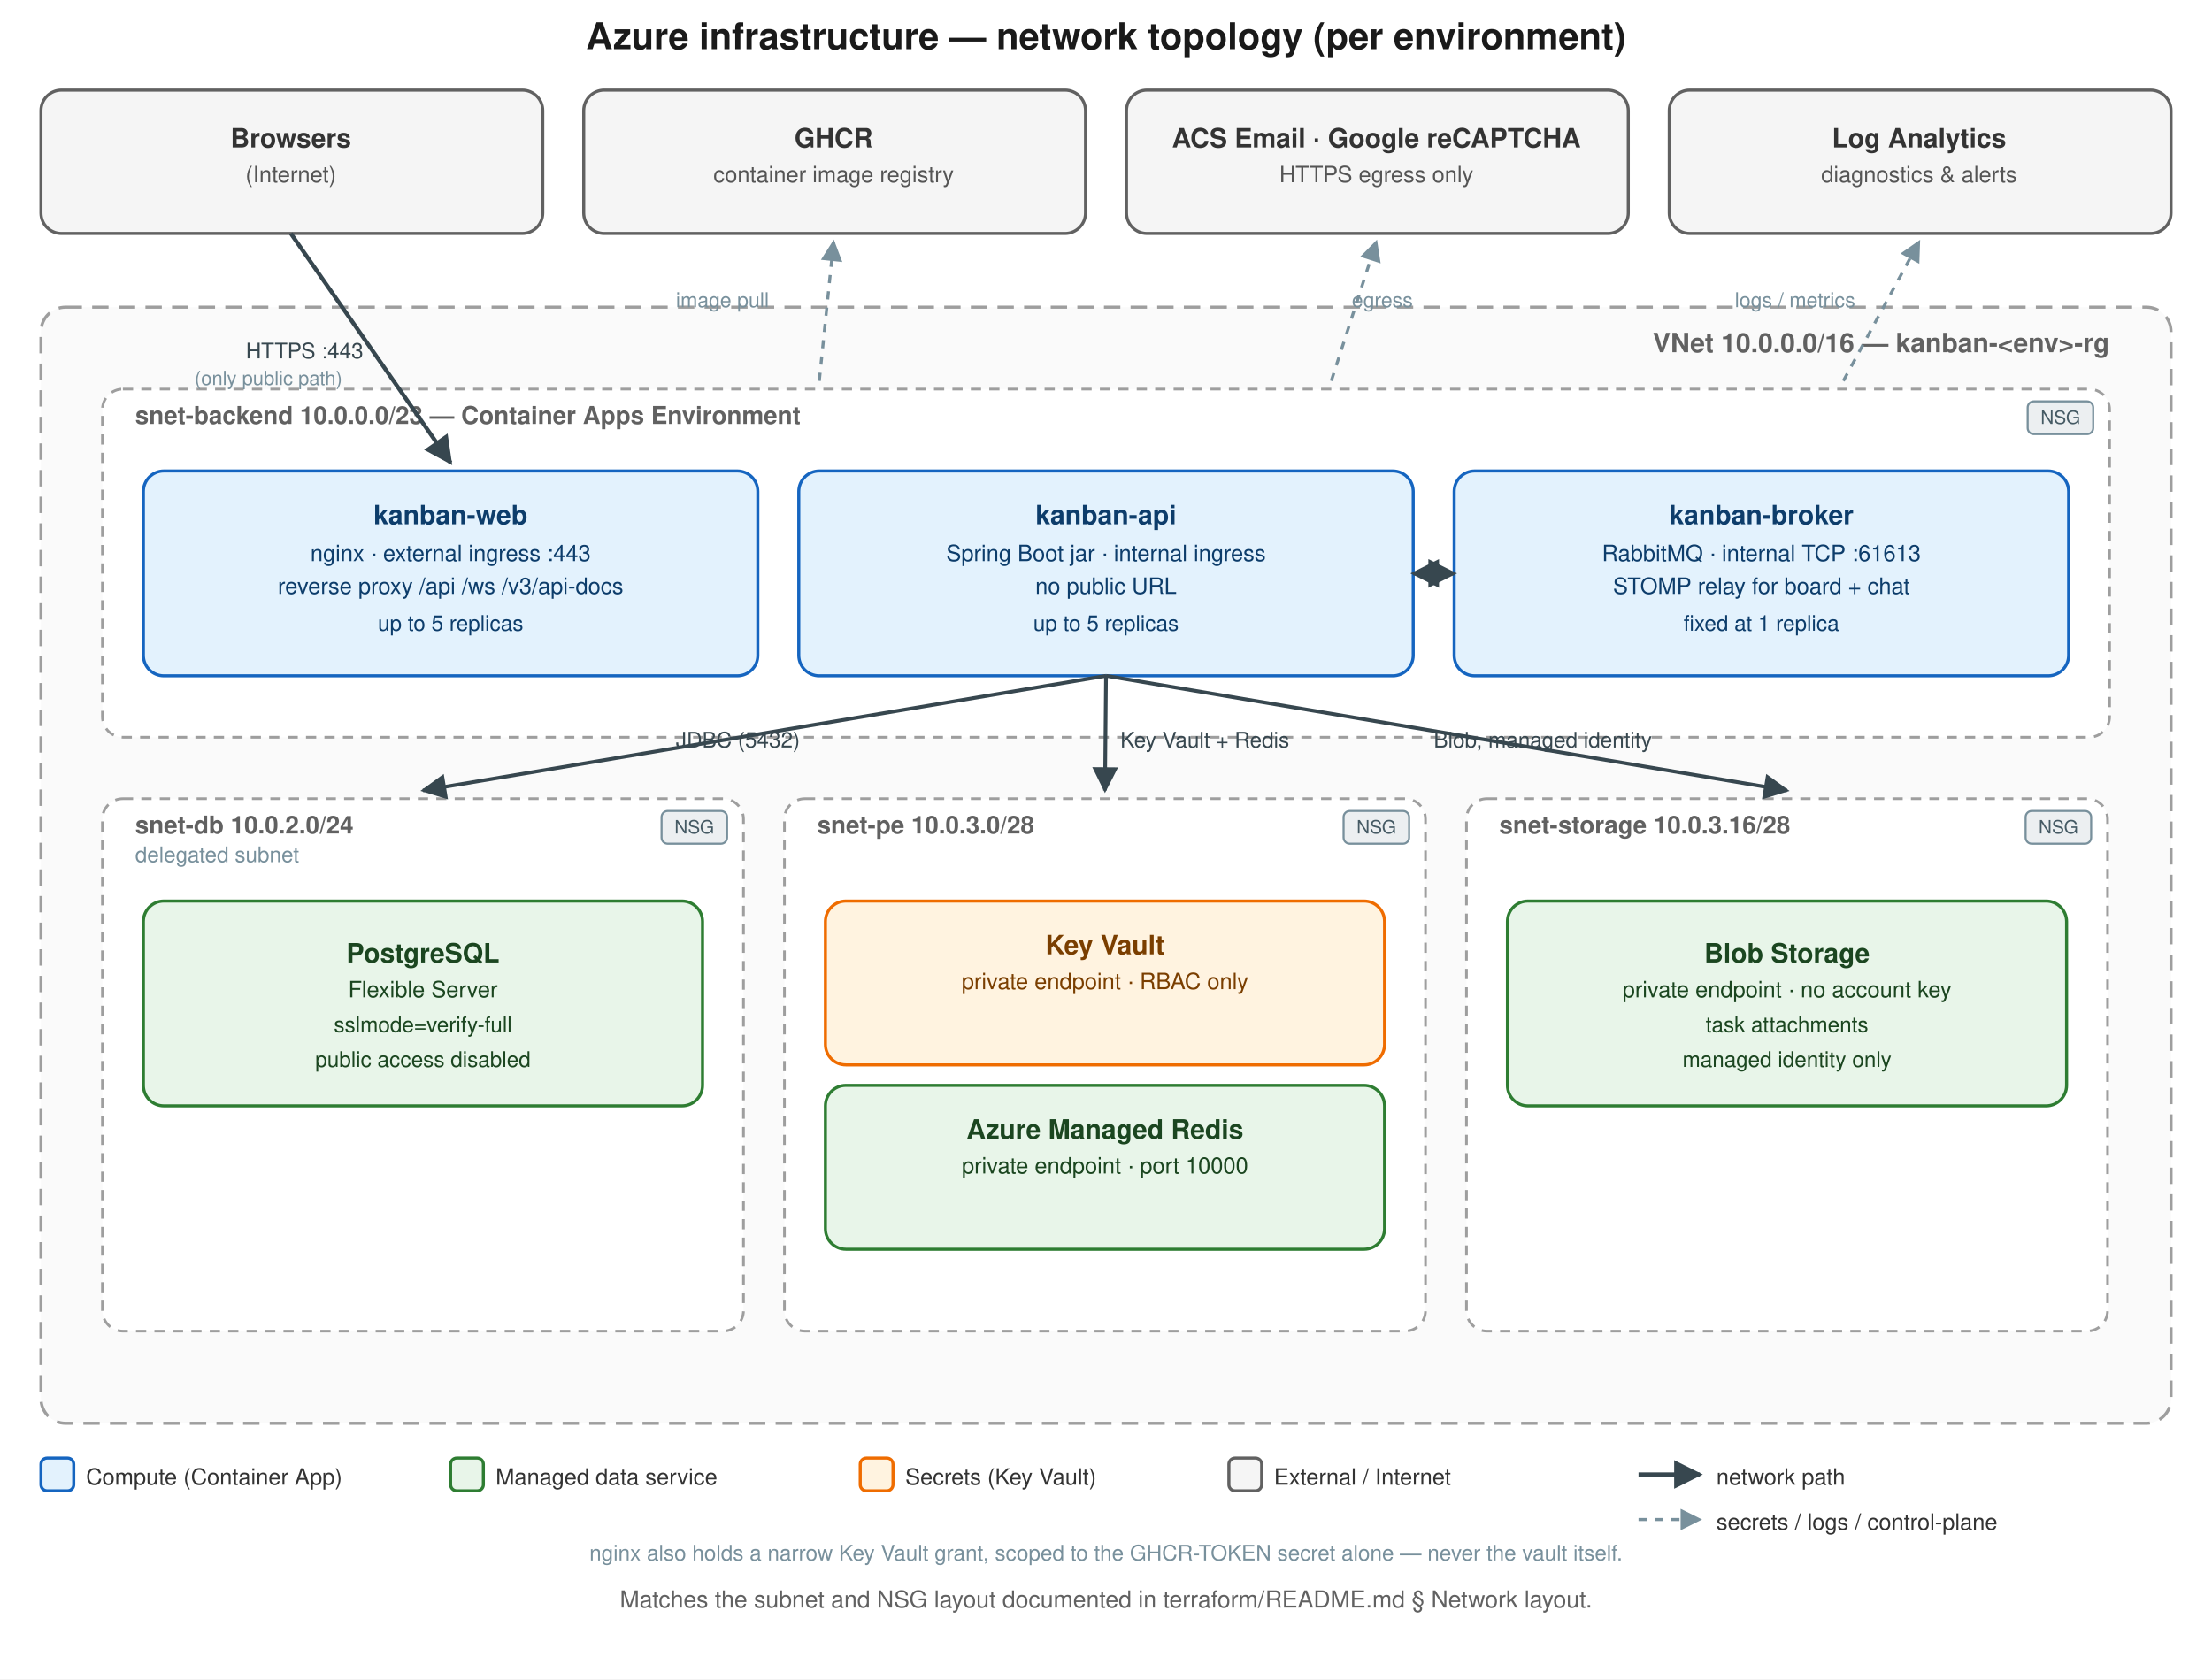
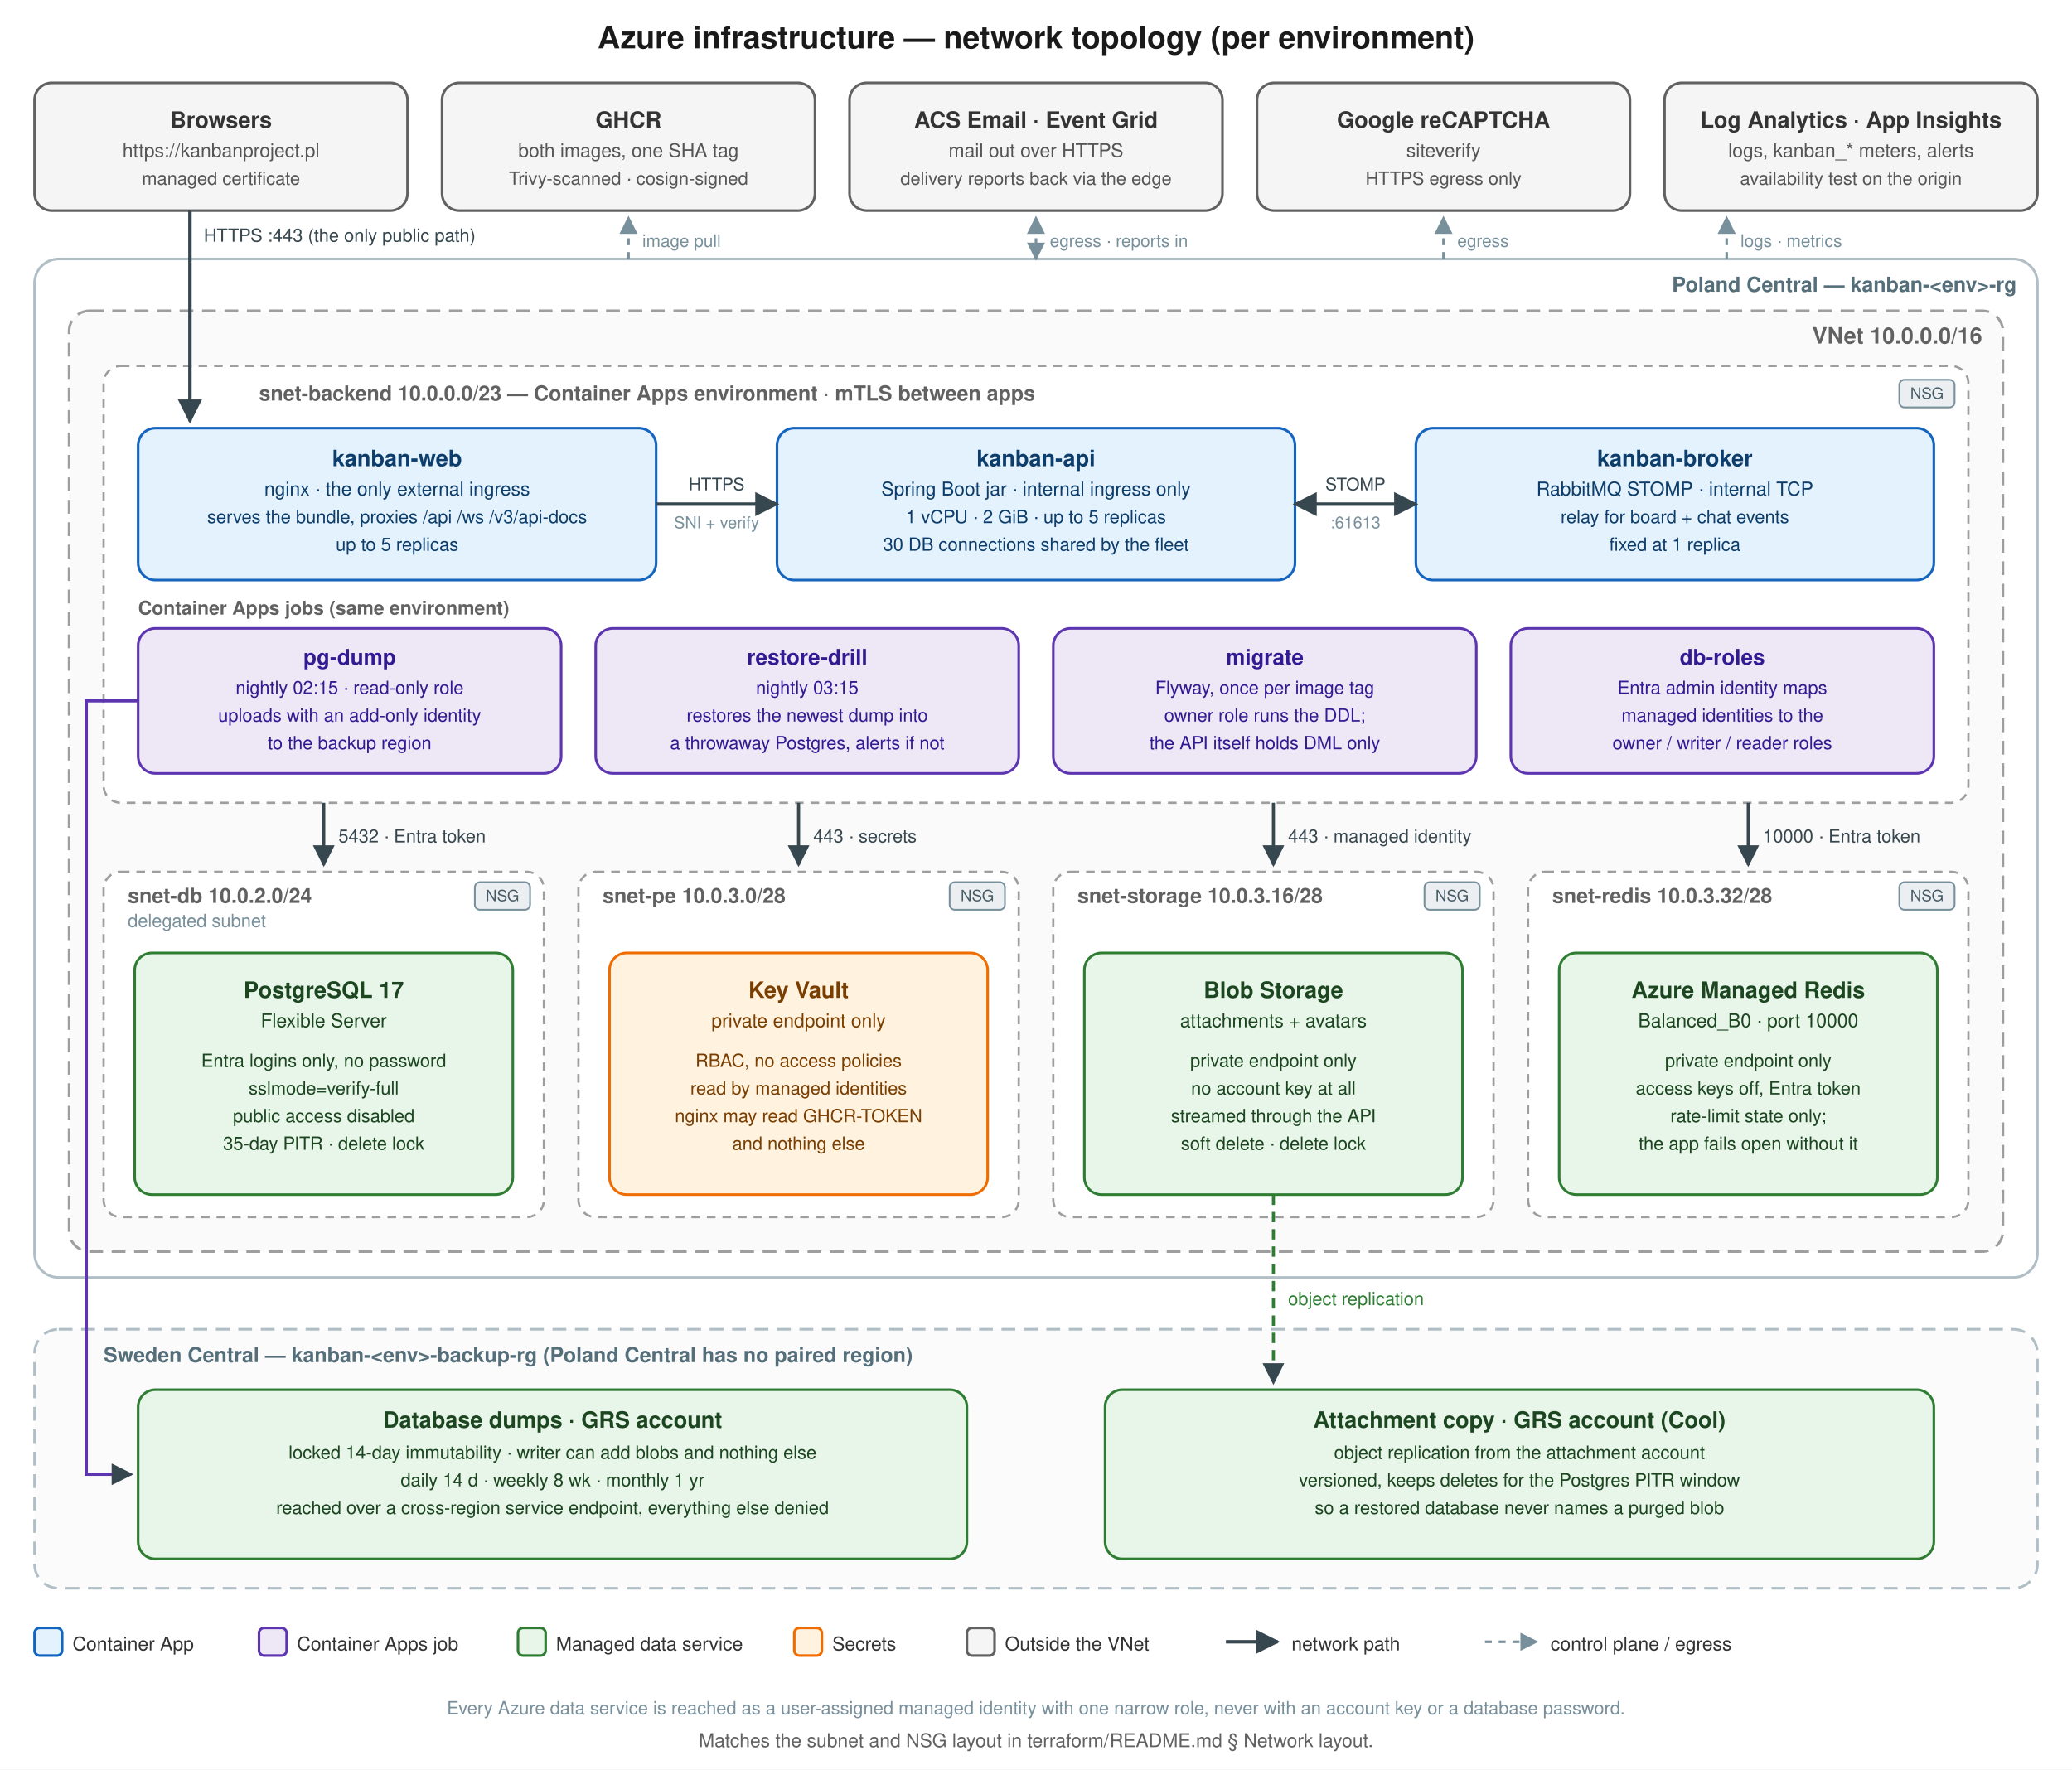
- <svg xmlns="http://www.w3.org/2000/svg" viewBox="0 0 1080 820" font-family="'Segoe UI', Helvetica, Arial, sans-serif">
-   <rect x="0" y="0" width="1080" height="820" fill="#ffffff" />
+ <svg xmlns="http://www.w3.org/2000/svg" viewBox="0 0 1200 1025" font-family="'Segoe UI', Helvetica, Arial, sans-serif">
+   <rect x="0" y="0" width="1200" height="1025" fill="#ffffff" />
  <defs>
    <marker id="arrowSolid" viewBox="0 0 10 10" refX="9" refY="5" markerWidth="7" markerHeight="7" orient="auto-start-reverse">
      <path d="M0,0 L10,5 L0,10 z" fill="#37474f" />
    </marker>
    <marker id="arrowDashed" viewBox="0 0 10 10" refX="9" refY="5" markerWidth="7" markerHeight="7" orient="auto-start-reverse">
      <path d="M0,0 L10,5 L0,10 z" fill="#78909c" />
    </marker>
  </defs>
-   <text x="540" y="24" text-anchor="middle" font-size="18" font-weight="600" fill="#1a1a1a">Azure infrastructure — network topology (per environment)</text>
-   <rect x="20" y="44" width="245" height="70" rx="10" fill="#f5f5f5" stroke="#616161" stroke-width="1.5" />
-   <text x="142" y="72" text-anchor="middle" font-size="13" font-weight="600" fill="#333333">Browsers</text>
-   <text x="142" y="89" text-anchor="middle" font-size="11" fill="#555555">(Internet)</text>
-   <rect x="285" y="44" width="245" height="70" rx="10" fill="#f5f5f5" stroke="#616161" stroke-width="1.5" />
-   <text x="407" y="72" text-anchor="middle" font-size="13" font-weight="600" fill="#333333">GHCR</text>
-   <text x="407" y="89" text-anchor="middle" font-size="11" fill="#555555">container image registry</text>
-   <rect x="550" y="44" width="245" height="70" rx="10" fill="#f5f5f5" stroke="#616161" stroke-width="1.5" />
-   <text x="672" y="72" text-anchor="middle" font-size="13" font-weight="600" fill="#333333">ACS Email · Google reCAPTCHA</text>
-   <text x="672" y="89" text-anchor="middle" font-size="11" fill="#555555">HTTPS egress only</text>
-   <rect x="815" y="44" width="245" height="70" rx="10" fill="#f5f5f5" stroke="#616161" stroke-width="1.5" />
-   <text x="937" y="72" text-anchor="middle" font-size="13" font-weight="600" fill="#333333">Log Analytics</text>
-   <text x="937" y="89" text-anchor="middle" font-size="11" fill="#555555">diagnostics &amp; alerts</text>
-   <rect x="20" y="150" width="1040" height="545" rx="12" fill="#fafafa" stroke="#9e9e9e" stroke-width="1.5" stroke-dasharray="8,5" />
-   <text x="1030" y="172" text-anchor="end" font-size="13" font-weight="600" fill="#616161">VNet 10.0.0.0/16 — kanban-&lt;env&gt;-rg</text>
-   <rect x="50" y="190" width="980" height="170" rx="10" fill="#ffffff" stroke="#9e9e9e" stroke-width="1.3" stroke-dasharray="5,4" />
-   <text x="66" y="207" font-size="12" font-weight="600" fill="#616161">snet-backend 10.0.0.0/23 — Container Apps Environment</text>
-   <rect x="990" y="196" width="32" height="16" rx="3" fill="#eceff1" stroke="#78909c" stroke-width="1" />
-   <text x="1006" y="207" text-anchor="middle" font-size="9" fill="#455a64">NSG</text>
-   <rect x="70" y="230" width="300" height="100" rx="10" fill="#e3f2fd" stroke="#1565c0" stroke-width="1.5" />
-   <text x="220" y="256" text-anchor="middle" font-size="13" font-weight="600" fill="#0d3d6b">kanban-web</text>
-   <text x="220" y="274" text-anchor="middle" font-size="11" fill="#0d3d6b">nginx · external ingress :443</text>
-   <text x="220" y="290" text-anchor="middle" font-size="11" fill="#0d3d6b">reverse proxy /api /ws /v3/api-docs</text>
-   <text x="220" y="308" text-anchor="middle" font-size="10.5" fill="#0d3d6b">up to 5 replicas</text>
-   <rect x="390" y="230" width="300" height="100" rx="10" fill="#e3f2fd" stroke="#1565c0" stroke-width="1.5" />
-   <text x="540" y="256" text-anchor="middle" font-size="13" font-weight="600" fill="#0d3d6b">kanban-api</text>
-   <text x="540" y="274" text-anchor="middle" font-size="11" fill="#0d3d6b">Spring Boot jar · internal ingress</text>
-   <text x="540" y="290" text-anchor="middle" font-size="11" fill="#0d3d6b">no public URL</text>
-   <text x="540" y="308" text-anchor="middle" font-size="10.5" fill="#0d3d6b">up to 5 replicas</text>
-   <rect x="710" y="230" width="300" height="100" rx="10" fill="#e3f2fd" stroke="#1565c0" stroke-width="1.5" />
-   <text x="860" y="256" text-anchor="middle" font-size="13" font-weight="600" fill="#0d3d6b">kanban-broker</text>
-   <text x="860" y="274" text-anchor="middle" font-size="11" fill="#0d3d6b">RabbitMQ · internal TCP :61613</text>
-   <text x="860" y="290" text-anchor="middle" font-size="11" fill="#0d3d6b">STOMP relay for board + chat</text>
-   <text x="860" y="308" text-anchor="middle" font-size="10.5" fill="#0d3d6b">fixed at 1 replica</text>
-   <line x1="690" y1="280" x2="710" y2="280" stroke="#37474f" stroke-width="2" marker-end="url(#arrowSolid)" marker-start="url(#arrowSolid)" />
-   <rect x="50" y="390" width="313" height="260" rx="10" fill="#ffffff" stroke="#9e9e9e" stroke-width="1.3" stroke-dasharray="5,4" />
-   <text x="66" y="407" font-size="12" font-weight="600" fill="#616161">snet-db 10.0.2.0/24</text>
-   <text x="66" y="421" font-size="10.5" fill="#78909c">delegated subnet</text>
-   <rect x="323" y="396" width="32" height="16" rx="3" fill="#eceff1" stroke="#78909c" stroke-width="1" />
-   <text x="339" y="407" text-anchor="middle" font-size="9" fill="#455a64">NSG</text>
-   <rect x="70" y="440" width="273" height="100" rx="10" fill="#e8f5e9" stroke="#2e7d32" stroke-width="1.5" />
-   <text x="206.5" y="470" text-anchor="middle" font-size="13" font-weight="600" fill="#1b4620">PostgreSQL</text>
-   <text x="206.5" y="487" text-anchor="middle" font-size="11" fill="#1b4620">Flexible Server</text>
-   <text x="206.5" y="504" text-anchor="middle" font-size="10.5" fill="#1b4620">sslmode=verify-full</text>
-   <text x="206.5" y="521" text-anchor="middle" font-size="10.5" fill="#1b4620">public access disabled</text>
-   <rect x="383" y="390" width="313" height="260" rx="10" fill="#ffffff" stroke="#9e9e9e" stroke-width="1.3" stroke-dasharray="5,4" />
-   <text x="399" y="407" font-size="12" font-weight="600" fill="#616161">snet-pe 10.0.3.0/28</text>
-   <rect x="656" y="396" width="32" height="16" rx="3" fill="#eceff1" stroke="#78909c" stroke-width="1" />
-   <text x="672" y="407" text-anchor="middle" font-size="9" fill="#455a64">NSG</text>
-   <rect x="403" y="440" width="273" height="80" rx="10" fill="#fff3e0" stroke="#ef6c00" stroke-width="1.5" />
-   <text x="539.5" y="466" text-anchor="middle" font-size="13" font-weight="600" fill="#7a3e00">Key Vault</text>
-   <text x="539.5" y="483" text-anchor="middle" font-size="11" fill="#7a3e00">private endpoint · RBAC only</text>
-   <rect x="403" y="530" width="273" height="80" rx="10" fill="#e8f5e9" stroke="#2e7d32" stroke-width="1.5" />
-   <text x="539.5" y="556" text-anchor="middle" font-size="13" font-weight="600" fill="#1b4620">Azure Managed Redis</text>
-   <text x="539.5" y="573" text-anchor="middle" font-size="11" fill="#1b4620">private endpoint · port 10000</text>
-   <rect x="716" y="390" width="313" height="260" rx="10" fill="#ffffff" stroke="#9e9e9e" stroke-width="1.3" stroke-dasharray="5,4" />
-   <text x="732" y="407" font-size="12" font-weight="600" fill="#616161">snet-storage 10.0.3.16/28</text>
-   <rect x="989" y="396" width="32" height="16" rx="3" fill="#eceff1" stroke="#78909c" stroke-width="1" />
-   <text x="1005" y="407" text-anchor="middle" font-size="9" fill="#455a64">NSG</text>
-   <rect x="736" y="440" width="273" height="100" rx="10" fill="#e8f5e9" stroke="#2e7d32" stroke-width="1.5" />
-   <text x="872.5" y="470" text-anchor="middle" font-size="13" font-weight="600" fill="#1b4620">Blob Storage</text>
-   <text x="872.5" y="487" text-anchor="middle" font-size="11" fill="#1b4620">private endpoint · no account key</text>
-   <text x="872.5" y="504" text-anchor="middle" font-size="10.5" fill="#1b4620">task attachments</text>
-   <text x="872.5" y="521" text-anchor="middle" font-size="10.5" fill="#1b4620">managed identity only</text>
-   <line x1="142" y1="114" x2="220" y2="226" stroke="#37474f" stroke-width="2" marker-end="url(#arrowSolid)" />
-   <text x="120" y="175" font-size="10.5" fill="#37474f">HTTPS :443</text>
-   <text x="95" y="188" font-size="9.5" fill="#78909c">(only public path)</text>
-   <line x1="400" y1="186" x2="407" y2="118" stroke="#78909c" stroke-width="1.5" stroke-dasharray="4,4" marker-end="url(#arrowDashed)" />
-   <text x="330" y="150" font-size="10" fill="#78909c">image pull</text>
-   <line x1="650" y1="186" x2="672" y2="118" stroke="#78909c" stroke-width="1.5" stroke-dasharray="4,4" marker-end="url(#arrowDashed)" />
-   <text x="660" y="150" font-size="10" fill="#78909c">egress</text>
-   <line x1="900" y1="186" x2="937" y2="118" stroke="#78909c" stroke-width="1.5" stroke-dasharray="4,4" marker-end="url(#arrowDashed)" />
-   <text x="847" y="150" font-size="10" fill="#78909c">logs / metrics</text>
-   <line x1="540" y1="330" x2="206.5" y2="386" stroke="#37474f" stroke-width="1.8" marker-end="url(#arrowSolid)" />
-   <text x="330" y="365" font-size="10.5" fill="#37474f">JDBC (5432)</text>
-   <line x1="540" y1="330" x2="539.5" y2="386" stroke="#37474f" stroke-width="1.8" marker-end="url(#arrowSolid)" />
-   <text x="547" y="365" font-size="10.5" fill="#37474f">Key Vault + Redis</text>
-   <line x1="540" y1="330" x2="872.5" y2="386" stroke="#37474f" stroke-width="1.8" marker-end="url(#arrowSolid)" />
-   <text x="700" y="365" font-size="10.5" fill="#37474f">Blob, managed identity</text>
-   <rect x="20" y="712" width="16" height="16" rx="3" fill="#e3f2fd" stroke="#1565c0" stroke-width="1.5" />
-   <text x="42" y="725" font-size="11" fill="#333333">Compute (Container App)</text>
-   <rect x="220" y="712" width="16" height="16" rx="3" fill="#e8f5e9" stroke="#2e7d32" stroke-width="1.5" />
-   <text x="242" y="725" font-size="11" fill="#333333">Managed data service</text>
-   <rect x="420" y="712" width="16" height="16" rx="3" fill="#fff3e0" stroke="#ef6c00" stroke-width="1.5" />
-   <text x="442" y="725" font-size="11" fill="#333333">Secrets (Key Vault)</text>
-   <rect x="600" y="712" width="16" height="16" rx="3" fill="#f5f5f5" stroke="#616161" stroke-width="1.5" />
-   <text x="622" y="725" font-size="11" fill="#333333">External / Internet</text>
-   <line x1="800" y1="720" x2="830" y2="720" stroke="#37474f" stroke-width="2" marker-end="url(#arrowSolid)" />
-   <text x="838" y="725" font-size="11" fill="#333333">network path</text>
-   <line x1="800" y1="742" x2="830" y2="742" stroke="#78909c" stroke-width="1.5" stroke-dasharray="4,4" marker-end="url(#arrowDashed)" />
-   <text x="838" y="747" font-size="11" fill="#333333">secrets / logs / control-plane</text>
-   <text x="540" y="762" text-anchor="middle" font-size="10.5" fill="#78909c">nginx also holds a narrow Key Vault grant, scoped to the GHCR-TOKEN secret alone — never the vault itself.</text>
-   <text x="540" y="785" text-anchor="middle" font-size="11.5" fill="#616161">Matches the subnet and NSG layout documented in terraform/README.md § Network layout.</text>
+   <text x="600" y="28" text-anchor="middle" font-size="18" font-weight="600" fill="#1a1a1a">Azure infrastructure — network topology (per environment)</text>
+   <rect x="20" y="48" width="216" height="74" rx="10" fill="#f5f5f5" stroke="#616161" stroke-width="1.5" />
+   <text x="128" y="74" text-anchor="middle" font-size="13" font-weight="600" fill="#333333">Browsers</text>
+   <text x="128" y="91" text-anchor="middle" font-size="11" fill="#555555">https://kanbanproject.pl</text>
+   <text x="128" y="107" text-anchor="middle" font-size="10.5" fill="#555555">managed certificate</text>
+   <rect x="256" y="48" width="216" height="74" rx="10" fill="#f5f5f5" stroke="#616161" stroke-width="1.5" />
+   <text x="364" y="74" text-anchor="middle" font-size="13" font-weight="600" fill="#333333">GHCR</text>
+   <text x="364" y="91" text-anchor="middle" font-size="11" fill="#555555">both images, one SHA tag</text>
+   <text x="364" y="107" text-anchor="middle" font-size="10.5" fill="#555555">Trivy-scanned · cosign-signed</text>
+   <rect x="492" y="48" width="216" height="74" rx="10" fill="#f5f5f5" stroke="#616161" stroke-width="1.5" />
+   <text x="600" y="74" text-anchor="middle" font-size="13" font-weight="600" fill="#333333">ACS Email · Event Grid</text>
+   <text x="600" y="91" text-anchor="middle" font-size="11" fill="#555555">mail out over HTTPS</text>
+   <text x="600" y="107" text-anchor="middle" font-size="10.5" fill="#555555">delivery reports back via the edge</text>
+   <rect x="728" y="48" width="216" height="74" rx="10" fill="#f5f5f5" stroke="#616161" stroke-width="1.5" />
+   <text x="836" y="74" text-anchor="middle" font-size="13" font-weight="600" fill="#333333">Google reCAPTCHA</text>
+   <text x="836" y="91" text-anchor="middle" font-size="11" fill="#555555">siteverify</text>
+   <text x="836" y="107" text-anchor="middle" font-size="10.5" fill="#555555">HTTPS egress only</text>
+   <rect x="964" y="48" width="216" height="74" rx="10" fill="#f5f5f5" stroke="#616161" stroke-width="1.5" />
+   <text x="1072" y="74" text-anchor="middle" font-size="13" font-weight="600" fill="#333333">Log Analytics · App Insights</text>
+   <text x="1072" y="91" text-anchor="middle" font-size="11" fill="#555555">logs, kanban_* meters, alerts</text>
+   <text x="1072" y="107" text-anchor="middle" font-size="10.5" fill="#555555">availability test on the origin</text>
+   <rect x="20" y="150" width="1160" height="590" rx="14" fill="#ffffff" stroke="#b0bec5" stroke-width="1.5" />
+   <text x="1168" y="169" text-anchor="end" font-size="12" font-weight="600" fill="#546e7a">Poland Central — kanban-&lt;env&gt;-rg</text>
+   <rect x="40" y="180" width="1120" height="545" rx="12" fill="#fafafa" stroke="#9e9e9e" stroke-width="1.5" stroke-dasharray="8,5" />
+   <text x="1148" y="199" text-anchor="end" font-size="13" font-weight="600" fill="#616161">VNet 10.0.0.0/16</text>
+   <rect x="60" y="212" width="1080" height="253" rx="10" fill="#ffffff" stroke="#9e9e9e" stroke-width="1.3" stroke-dasharray="5,4" />
+   <text x="150" y="232" font-size="12" font-weight="600" fill="#616161">snet-backend 10.0.0.0/23 — Container Apps environment · mTLS between apps</text>
+   <rect x="1100" y="220" width="32" height="16" rx="3" fill="#eceff1" stroke="#78909c" stroke-width="1" />
+   <text x="1116" y="231" text-anchor="middle" font-size="9" fill="#455a64">NSG</text>
+   <rect x="80" y="248" width="300" height="88" rx="10" fill="#e3f2fd" stroke="#1565c0" stroke-width="1.5" />
+   <text x="230" y="270" text-anchor="middle" font-size="13" font-weight="600" fill="#0d3d6b">kanban-web</text>
+   <text x="230" y="287" text-anchor="middle" font-size="11" fill="#0d3d6b">nginx · the only external ingress</text>
+   <text x="230" y="303" text-anchor="middle" font-size="10.5" fill="#0d3d6b">serves the bundle, proxies /api /ws /v3/api-docs</text>
+   <text x="230" y="319" text-anchor="middle" font-size="10.5" fill="#0d3d6b">up to 5 replicas</text>
+   <rect x="450" y="248" width="300" height="88" rx="10" fill="#e3f2fd" stroke="#1565c0" stroke-width="1.5" />
+   <text x="600" y="270" text-anchor="middle" font-size="13" font-weight="600" fill="#0d3d6b">kanban-api</text>
+   <text x="600" y="287" text-anchor="middle" font-size="11" fill="#0d3d6b">Spring Boot jar · internal ingress only</text>
+   <text x="600" y="303" text-anchor="middle" font-size="10.5" fill="#0d3d6b">1 vCPU · 2 GiB · up to 5 replicas</text>
+   <text x="600" y="319" text-anchor="middle" font-size="10.5" fill="#0d3d6b">30 DB connections shared by the fleet</text>
+   <rect x="820" y="248" width="300" height="88" rx="10" fill="#e3f2fd" stroke="#1565c0" stroke-width="1.5" />
+   <text x="970" y="270" text-anchor="middle" font-size="13" font-weight="600" fill="#0d3d6b">kanban-broker</text>
+   <text x="970" y="287" text-anchor="middle" font-size="11" fill="#0d3d6b">RabbitMQ STOMP · internal TCP</text>
+   <text x="970" y="303" text-anchor="middle" font-size="10.5" fill="#0d3d6b">relay for board + chat events</text>
+   <text x="970" y="319" text-anchor="middle" font-size="10.5" fill="#0d3d6b">fixed at 1 replica</text>
+   <line x1="380" y1="292" x2="450" y2="292" stroke="#37474f" stroke-width="2" marker-end="url(#arrowSolid)" />
+   <text x="415" y="284" text-anchor="middle" font-size="10" fill="#37474f">HTTPS</text>
+   <text x="415" y="306" text-anchor="middle" font-size="9.5" fill="#78909c">SNI + verify</text>
+   <line x1="750" y1="292" x2="820" y2="292" stroke="#37474f" stroke-width="2" marker-end="url(#arrowSolid)" marker-start="url(#arrowSolid)" />
+   <text x="785" y="284" text-anchor="middle" font-size="10" fill="#37474f">STOMP</text>
+   <text x="785" y="306" text-anchor="middle" font-size="9.5" fill="#78909c">:61613</text>
+   <text x="80" y="356" font-size="11" font-weight="600" fill="#616161">Container Apps jobs (same environment)</text>
+   <rect x="80" y="364" width="245" height="84" rx="10" fill="#ede7f6" stroke="#5e35b1" stroke-width="1.5" />
+   <text x="202.5" y="385" text-anchor="middle" font-size="12.5" font-weight="600" fill="#311b92">pg-dump</text>
+   <text x="202.5" y="402" text-anchor="middle" font-size="10.5" fill="#311b92">nightly 02:15 · read-only role</text>
+   <text x="202.5" y="418" text-anchor="middle" font-size="10.5" fill="#311b92">uploads with an add-only identity</text>
+   <text x="202.5" y="434" text-anchor="middle" font-size="10.5" fill="#311b92">to the backup region</text>
+   <rect x="345" y="364" width="245" height="84" rx="10" fill="#ede7f6" stroke="#5e35b1" stroke-width="1.5" />
+   <text x="467.5" y="385" text-anchor="middle" font-size="12.5" font-weight="600" fill="#311b92">restore-drill</text>
+   <text x="467.5" y="402" text-anchor="middle" font-size="10.5" fill="#311b92">nightly 03:15</text>
+   <text x="467.5" y="418" text-anchor="middle" font-size="10.5" fill="#311b92">restores the newest dump into</text>
+   <text x="467.5" y="434" text-anchor="middle" font-size="10.5" fill="#311b92">a throwaway Postgres, alerts if not</text>
+   <rect x="610" y="364" width="245" height="84" rx="10" fill="#ede7f6" stroke="#5e35b1" stroke-width="1.5" />
+   <text x="732.5" y="385" text-anchor="middle" font-size="12.5" font-weight="600" fill="#311b92">migrate</text>
+   <text x="732.5" y="402" text-anchor="middle" font-size="10.5" fill="#311b92">Flyway, once per image tag</text>
+   <text x="732.5" y="418" text-anchor="middle" font-size="10.5" fill="#311b92">owner role runs the DDL;</text>
+   <text x="732.5" y="434" text-anchor="middle" font-size="10.5" fill="#311b92">the API itself holds DML only</text>
+   <rect x="875" y="364" width="245" height="84" rx="10" fill="#ede7f6" stroke="#5e35b1" stroke-width="1.5" />
+   <text x="997.5" y="385" text-anchor="middle" font-size="12.5" font-weight="600" fill="#311b92">db-roles</text>
+   <text x="997.5" y="402" text-anchor="middle" font-size="10.5" fill="#311b92">Entra admin identity maps</text>
+   <text x="997.5" y="418" text-anchor="middle" font-size="10.5" fill="#311b92">managed identities to the</text>
+   <text x="997.5" y="434" text-anchor="middle" font-size="10.5" fill="#311b92">owner / writer / reader roles</text>
+   <rect x="60" y="505" width="255" height="200" rx="10" fill="#ffffff" stroke="#9e9e9e" stroke-width="1.3" stroke-dasharray="5,4" />
+   <text x="74" y="523" font-size="12" font-weight="600" fill="#616161">snet-db 10.0.2.0/24</text>
+   <text x="74" y="537" font-size="10.5" fill="#78909c">delegated subnet</text>
+   <rect x="275" y="511" width="32" height="16" rx="3" fill="#eceff1" stroke="#78909c" stroke-width="1" />
+   <text x="291" y="522" text-anchor="middle" font-size="9" fill="#455a64">NSG</text>
+   <rect x="78" y="552" width="219" height="140" rx="10" fill="#e8f5e9" stroke="#2e7d32" stroke-width="1.5" />
+   <text x="187.5" y="578" text-anchor="middle" font-size="13" font-weight="600" fill="#1b4620">PostgreSQL 17</text>
+   <text x="187.5" y="595" text-anchor="middle" font-size="11" fill="#1b4620">Flexible Server</text>
+   <text x="187.5" y="618" text-anchor="middle" font-size="10.5" fill="#1b4620">Entra logins only, no password</text>
+   <text x="187.5" y="634" text-anchor="middle" font-size="10.5" fill="#1b4620">sslmode=verify-full</text>
+   <text x="187.5" y="650" text-anchor="middle" font-size="10.5" fill="#1b4620">public access disabled</text>
+   <text x="187.5" y="666" text-anchor="middle" font-size="10.5" fill="#1b4620">35-day PITR · delete lock</text>
+   <rect x="335" y="505" width="255" height="200" rx="10" fill="#ffffff" stroke="#9e9e9e" stroke-width="1.3" stroke-dasharray="5,4" />
+   <text x="349" y="523" font-size="12" font-weight="600" fill="#616161">snet-pe 10.0.3.0/28</text>
+   <rect x="550" y="511" width="32" height="16" rx="3" fill="#eceff1" stroke="#78909c" stroke-width="1" />
+   <text x="566" y="522" text-anchor="middle" font-size="9" fill="#455a64">NSG</text>
+   <rect x="353" y="552" width="219" height="140" rx="10" fill="#fff3e0" stroke="#ef6c00" stroke-width="1.5" />
+   <text x="462.5" y="578" text-anchor="middle" font-size="13" font-weight="600" fill="#7a3e00">Key Vault</text>
+   <text x="462.5" y="595" text-anchor="middle" font-size="11" fill="#7a3e00">private endpoint only</text>
+   <text x="462.5" y="618" text-anchor="middle" font-size="10.5" fill="#7a3e00">RBAC, no access policies</text>
+   <text x="462.5" y="634" text-anchor="middle" font-size="10.5" fill="#7a3e00">read by managed identities</text>
+   <text x="462.5" y="650" text-anchor="middle" font-size="10.5" fill="#7a3e00">nginx may read GHCR-TOKEN</text>
+   <text x="462.5" y="666" text-anchor="middle" font-size="10.5" fill="#7a3e00">and nothing else</text>
+   <rect x="610" y="505" width="255" height="200" rx="10" fill="#ffffff" stroke="#9e9e9e" stroke-width="1.3" stroke-dasharray="5,4" />
+   <text x="624" y="523" font-size="12" font-weight="600" fill="#616161">snet-storage 10.0.3.16/28</text>
+   <rect x="825" y="511" width="32" height="16" rx="3" fill="#eceff1" stroke="#78909c" stroke-width="1" />
+   <text x="841" y="522" text-anchor="middle" font-size="9" fill="#455a64">NSG</text>
+   <rect x="628" y="552" width="219" height="140" rx="10" fill="#e8f5e9" stroke="#2e7d32" stroke-width="1.5" />
+   <text x="737.5" y="578" text-anchor="middle" font-size="13" font-weight="600" fill="#1b4620">Blob Storage</text>
+   <text x="737.5" y="595" text-anchor="middle" font-size="11" fill="#1b4620">attachments + avatars</text>
+   <text x="737.5" y="618" text-anchor="middle" font-size="10.5" fill="#1b4620">private endpoint only</text>
+   <text x="737.5" y="634" text-anchor="middle" font-size="10.5" fill="#1b4620">no account key at all</text>
+   <text x="737.5" y="650" text-anchor="middle" font-size="10.5" fill="#1b4620">streamed through the API</text>
+   <text x="737.5" y="666" text-anchor="middle" font-size="10.5" fill="#1b4620">soft delete · delete lock</text>
+   <rect x="885" y="505" width="255" height="200" rx="10" fill="#ffffff" stroke="#9e9e9e" stroke-width="1.3" stroke-dasharray="5,4" />
+   <text x="899" y="523" font-size="12" font-weight="600" fill="#616161">snet-redis 10.0.3.32/28</text>
+   <rect x="1100" y="511" width="32" height="16" rx="3" fill="#eceff1" stroke="#78909c" stroke-width="1" />
+   <text x="1116" y="522" text-anchor="middle" font-size="9" fill="#455a64">NSG</text>
+   <rect x="903" y="552" width="219" height="140" rx="10" fill="#e8f5e9" stroke="#2e7d32" stroke-width="1.5" />
+   <text x="1012.5" y="578" text-anchor="middle" font-size="13" font-weight="600" fill="#1b4620">Azure Managed Redis</text>
+   <text x="1012.5" y="595" text-anchor="middle" font-size="11" fill="#1b4620">Balanced_B0 · port 10000</text>
+   <text x="1012.5" y="618" text-anchor="middle" font-size="10.5" fill="#1b4620">private endpoint only</text>
+   <text x="1012.5" y="634" text-anchor="middle" font-size="10.5" fill="#1b4620">access keys off, Entra token</text>
+   <text x="1012.5" y="650" text-anchor="middle" font-size="10.5" fill="#1b4620">rate-limit state only;</text>
+   <text x="1012.5" y="666" text-anchor="middle" font-size="10.5" fill="#1b4620">the app fails open without it</text>
+   <line x1="187.5" y1="465" x2="187.5" y2="501" stroke="#37474f" stroke-width="1.8" marker-end="url(#arrowSolid)" />
+   <text x="196" y="488" font-size="10.5" fill="#37474f">5432 · Entra token</text>
+   <line x1="462.5" y1="465" x2="462.5" y2="501" stroke="#37474f" stroke-width="1.8" marker-end="url(#arrowSolid)" />
+   <text x="471" y="488" font-size="10.5" fill="#37474f">443 · secrets</text>
+   <line x1="737.5" y1="465" x2="737.5" y2="501" stroke="#37474f" stroke-width="1.8" marker-end="url(#arrowSolid)" />
+   <text x="746" y="488" font-size="10.5" fill="#37474f">443 · managed identity</text>
+   <line x1="1012.5" y1="465" x2="1012.5" y2="501" stroke="#37474f" stroke-width="1.8" marker-end="url(#arrowSolid)" />
+   <text x="1021" y="488" font-size="10.5" fill="#37474f">10000 · Entra token</text>
+   <line x1="110" y1="122" x2="110" y2="244" stroke="#37474f" stroke-width="2" marker-end="url(#arrowSolid)" />
+   <text x="118" y="140" font-size="10.5" fill="#37474f">HTTPS :443 (the only public path)</text>
+   <line x1="364" y1="150" x2="364" y2="126" stroke="#78909c" stroke-width="1.5" stroke-dasharray="4,4" marker-end="url(#arrowDashed)" />
+   <text x="372" y="143" font-size="10" fill="#78909c">image pull</text>
+   <line x1="600" y1="150" x2="600" y2="126" stroke="#78909c" stroke-width="1.5" stroke-dasharray="4,4" marker-end="url(#arrowDashed)" marker-start="url(#arrowDashed)" />
+   <text x="608" y="143" font-size="10" fill="#78909c">egress · reports in</text>
+   <line x1="836" y1="150" x2="836" y2="126" stroke="#78909c" stroke-width="1.5" stroke-dasharray="4,4" marker-end="url(#arrowDashed)" />
+   <text x="844" y="143" font-size="10" fill="#78909c">egress</text>
+   <line x1="1000" y1="150" x2="1000" y2="126" stroke="#78909c" stroke-width="1.5" stroke-dasharray="4,4" marker-end="url(#arrowDashed)" />
+   <text x="1008" y="143" font-size="10" fill="#78909c">logs · metrics</text>
+   <rect x="20" y="770" width="1160" height="150" rx="14" fill="#fbfbfb" stroke="#b0bec5" stroke-width="1.5" stroke-dasharray="8,5" />
+   <text x="60" y="789" font-size="12" font-weight="600" fill="#546e7a">Sweden Central — kanban-&lt;env&gt;-backup-rg (Poland Central has no paired region)</text>
+   <rect x="80" y="805" width="480" height="98" rx="10" fill="#e8f5e9" stroke="#2e7d32" stroke-width="1.5" />
+   <text x="320" y="827" text-anchor="middle" font-size="13" font-weight="600" fill="#1b4620">Database dumps · GRS account</text>
+   <text x="320" y="845" text-anchor="middle" font-size="10.5" fill="#1b4620">locked 14-day immutability · writer can add blobs and nothing else</text>
+   <text x="320" y="861" text-anchor="middle" font-size="10.5" fill="#1b4620">daily 14 d · weekly 8 wk · monthly 1 yr</text>
+   <text x="320" y="877" text-anchor="middle" font-size="10.5" fill="#1b4620">reached over a cross-region service endpoint, everything else denied</text>
+   <rect x="640" y="805" width="480" height="98" rx="10" fill="#e8f5e9" stroke="#2e7d32" stroke-width="1.5" />
+   <text x="880" y="827" text-anchor="middle" font-size="13" font-weight="600" fill="#1b4620">Attachment copy · GRS account (Cool)</text>
+   <text x="880" y="845" text-anchor="middle" font-size="10.5" fill="#1b4620">object replication from the attachment account</text>
+   <text x="880" y="861" text-anchor="middle" font-size="10.5" fill="#1b4620">versioned, keeps deletes for the Postgres PITR window</text>
+   <text x="880" y="877" text-anchor="middle" font-size="10.5" fill="#1b4620">so a restored database never names a purged blob</text>
+   <polyline points="80,406 50,406 50,854 76,854" fill="none" stroke="#5e35b1" stroke-width="1.8" marker-end="url(#arrowSolid)" />
+   <line x1="737.5" y1="692" x2="737.5" y2="801" stroke="#2e7d32" stroke-width="1.8" stroke-dasharray="6,4" marker-end="url(#arrowSolid)" />
+   <text x="746" y="756" font-size="10.5" fill="#2e7d32">object replication</text>
+   <rect x="20" y="943" width="16" height="16" rx="3" fill="#e3f2fd" stroke="#1565c0" stroke-width="1.5" />
+   <text x="42" y="956" font-size="11" fill="#333333">Container App</text>
+   <rect x="150" y="943" width="16" height="16" rx="3" fill="#ede7f6" stroke="#5e35b1" stroke-width="1.5" />
+   <text x="172" y="956" font-size="11" fill="#333333">Container Apps job</text>
+   <rect x="300" y="943" width="16" height="16" rx="3" fill="#e8f5e9" stroke="#2e7d32" stroke-width="1.5" />
+   <text x="322" y="956" font-size="11" fill="#333333">Managed data service</text>
+   <rect x="460" y="943" width="16" height="16" rx="3" fill="#fff3e0" stroke="#ef6c00" stroke-width="1.5" />
+   <text x="482" y="956" font-size="11" fill="#333333">Secrets</text>
+   <rect x="560" y="943" width="16" height="16" rx="3" fill="#f5f5f5" stroke="#616161" stroke-width="1.5" />
+   <text x="582" y="956" font-size="11" fill="#333333">Outside the VNet</text>
+   <line x1="710" y1="951" x2="740" y2="951" stroke="#37474f" stroke-width="2" marker-end="url(#arrowSolid)" />
+   <text x="748" y="956" font-size="11" fill="#333333">network path</text>
+   <line x1="860" y1="951" x2="890" y2="951" stroke="#78909c" stroke-width="1.5" stroke-dasharray="4,4" marker-end="url(#arrowDashed)" />
+   <text x="898" y="956" font-size="11" fill="#333333">control plane / egress</text>
+   <text x="600" y="993" text-anchor="middle" font-size="10.5" fill="#78909c">Every Azure data service is reached as a user-assigned managed identity with one narrow role, never with an account key or a database password.</text>
+   <text x="600" y="1012" text-anchor="middle" font-size="11" fill="#616161">Matches the subnet and NSG layout in terraform/README.md § Network layout.</text>
</svg>
